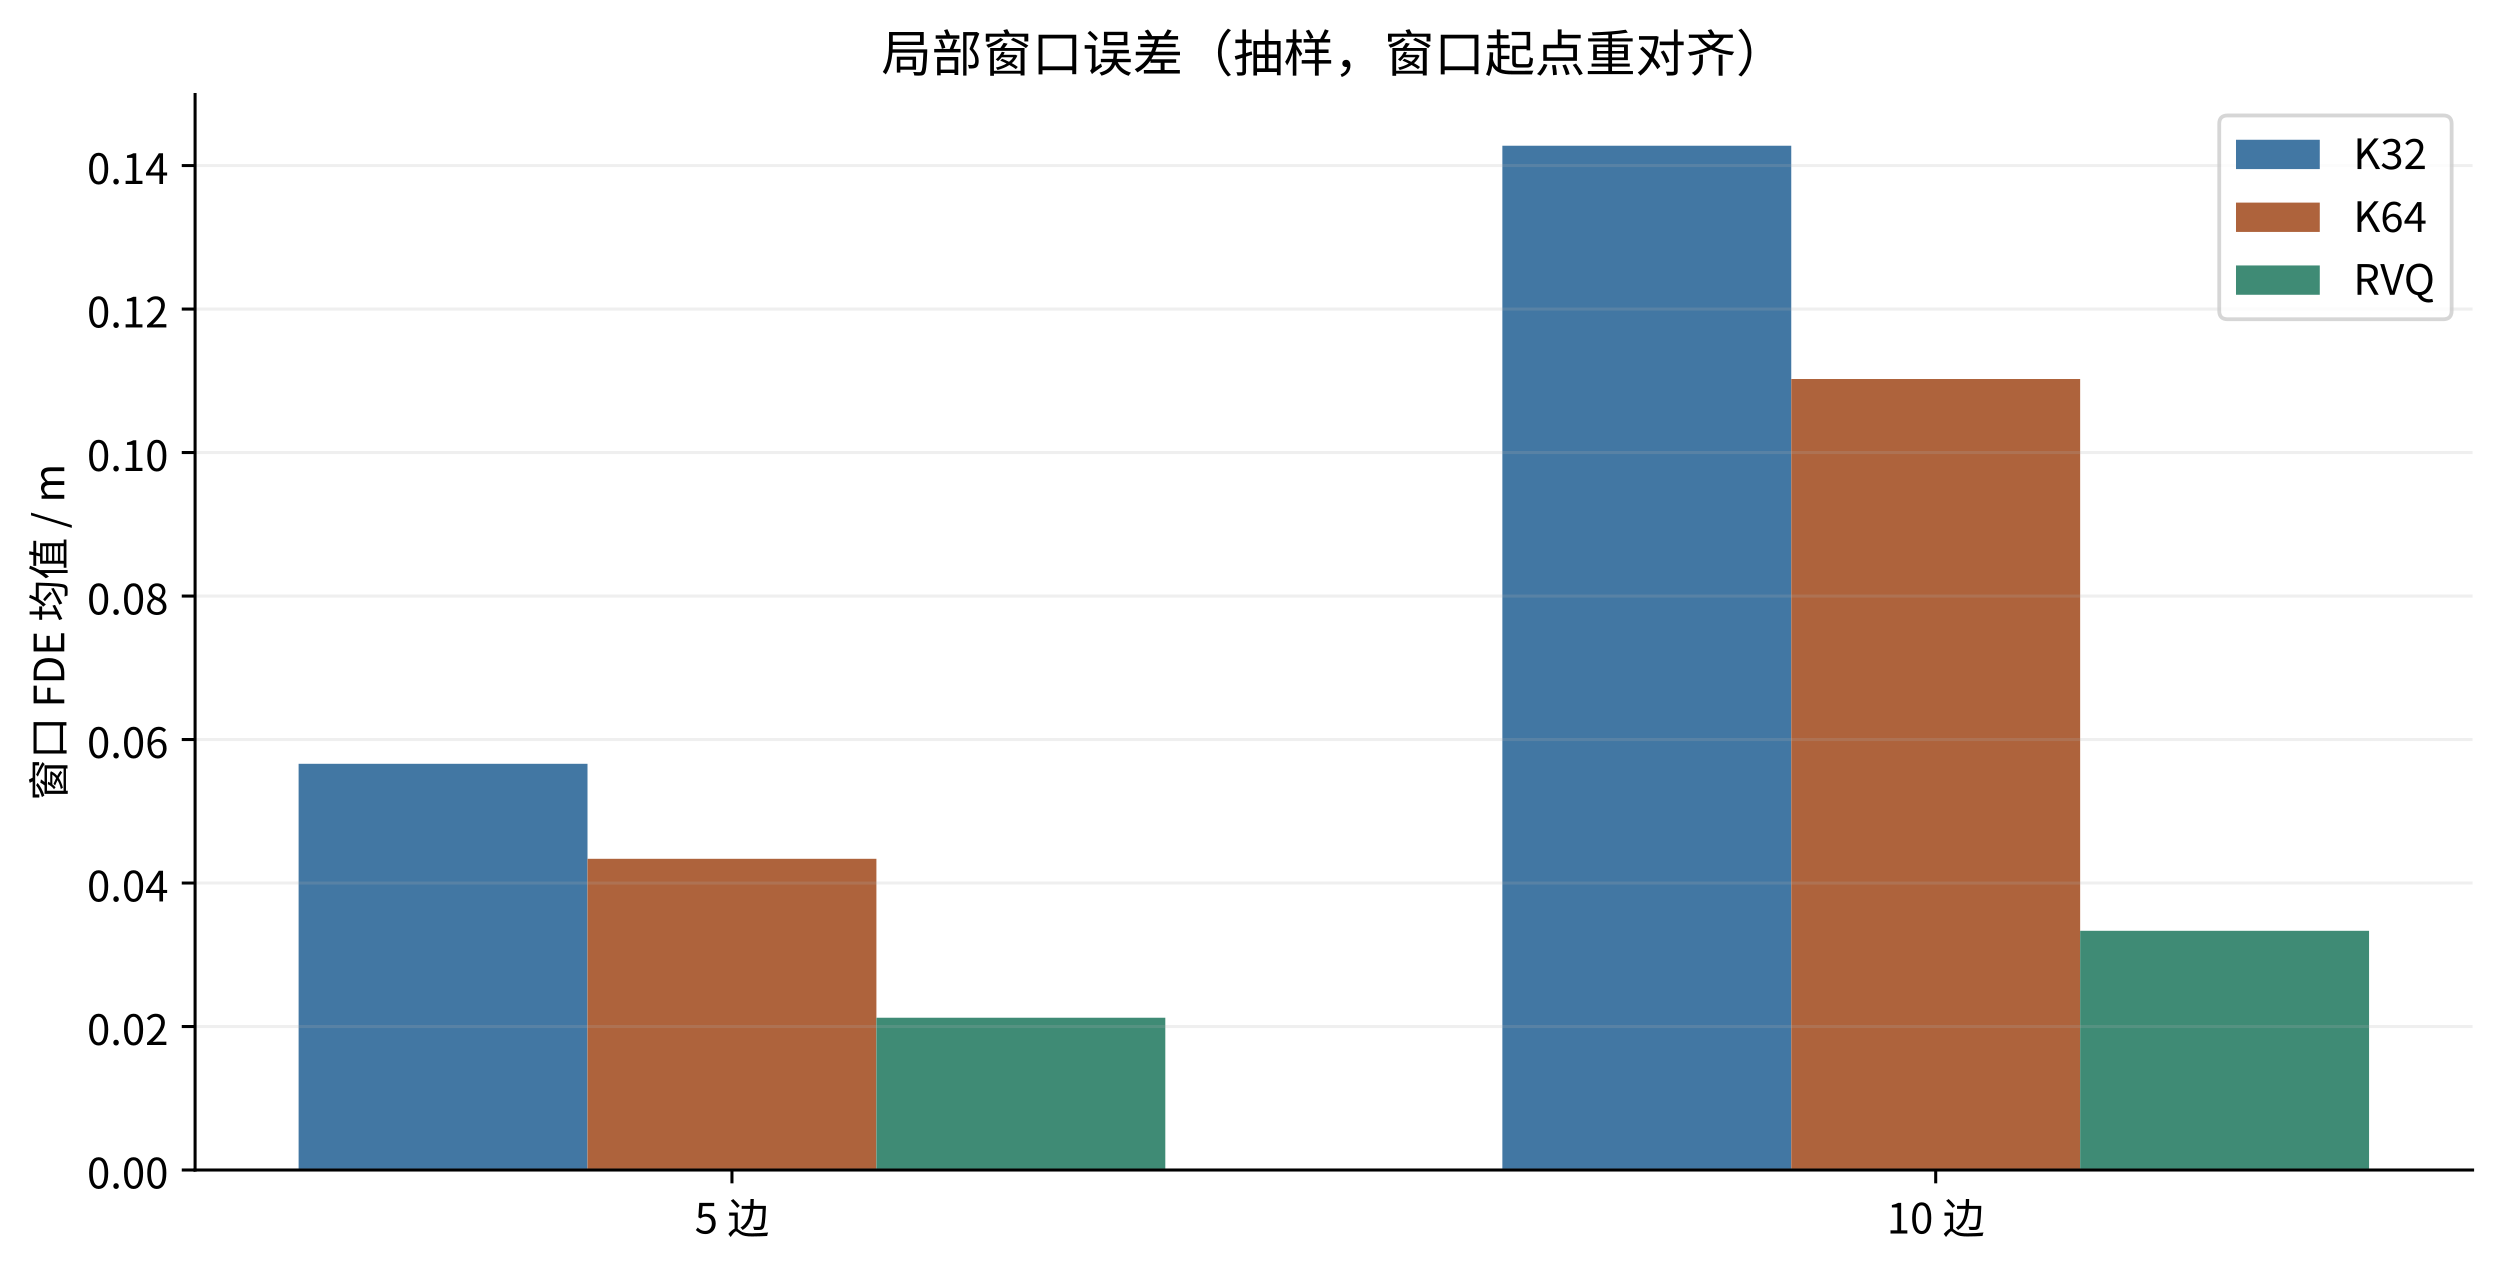
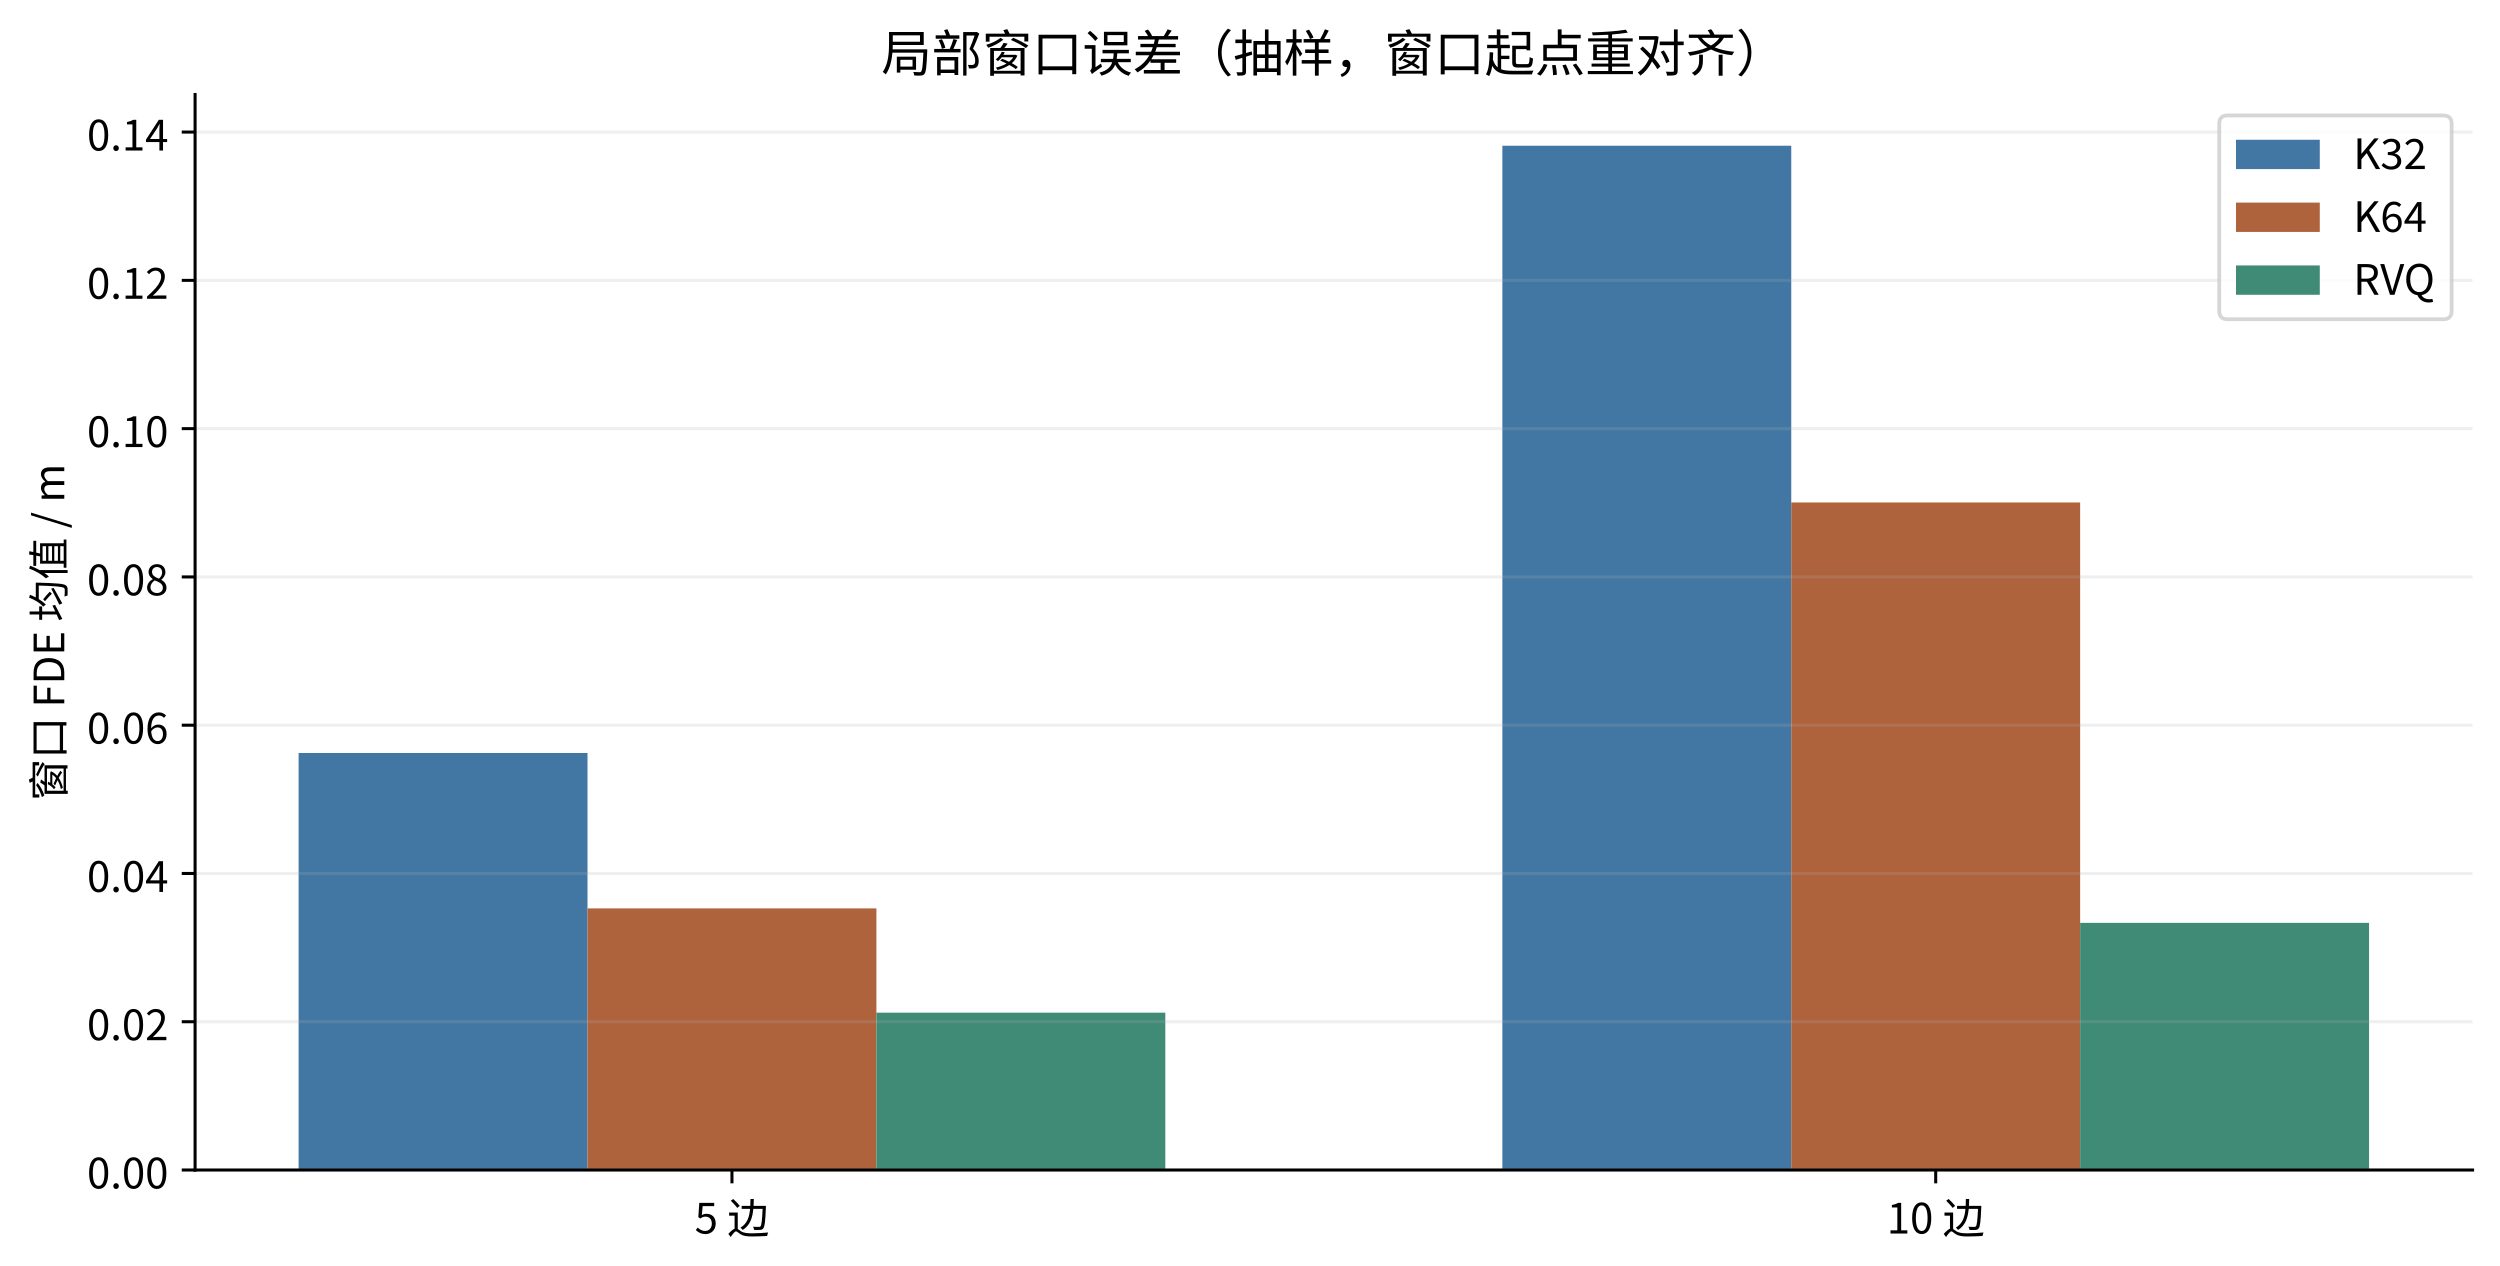
<svg xmlns="http://www.w3.org/2000/svg" xmlns:xlink="http://www.w3.org/1999/xlink" width="656.4pt" height="332.4pt" viewBox="0 0 656.4 332.4" version="1.1">
  <defs>
    <style type="text/css">*{stroke-linejoin: round; stroke-linecap: butt}</style>
  </defs>
  <g id="figure_1">
    <g id="patch_1">
      <path d="M 0 332.4  L 656.4 332.4  L 656.4 0  L 0 0  z " style="fill: #ffffff" />
    </g>
    <g id="axes_1">
      <g id="patch_2">
        <path d="M 51.222 307.2  L 649.2 307.2  L 649.2 24.816  L 51.222 24.816  z " style="fill: #ffffff" />
      </g>
      <g id="patch_3">
-         <path d="M 78.403 307.2  L 154.256 307.2  L 154.256 200.538  L 78.403 200.538  z " clip-path="url(#p4b2e379f9e)" style="fill: #4277a3" />
+         <path d="M 78.403 307.2  L 154.256 307.2  L 154.256 197.712  L 78.403 197.712  z " clip-path="url(#p7e069fb223)" style="fill: #4277a3" />
      </g>
      <g id="patch_4">
-         <path d="M 394.459 307.2  L 470.312 307.2  L 470.312 38.263  L 394.459 38.263  z " clip-path="url(#p4b2e379f9e)" style="fill: #4277a3" />
+         <path d="M 394.459 307.2  L 470.312 307.2  L 470.312 38.263  L 394.459 38.263  z " clip-path="url(#p7e069fb223)" style="fill: #4277a3" />
      </g>
      <g id="patch_5">
-         <path d="M 154.256 307.2  L 230.11 307.2  L 230.11 225.487  L 154.256 225.487  z " clip-path="url(#p4b2e379f9e)" style="fill: #ae633c" />
+         <path d="M 154.256 307.2  L 230.11 307.2  L 230.11 238.507  L 154.256 238.507  z " clip-path="url(#p7e069fb223)" style="fill: #ae633c" />
      </g>
      <g id="patch_6">
-         <path d="M 470.312 307.2  L 546.165 307.2  L 546.165 99.516  L 470.312 99.516  z " clip-path="url(#p4b2e379f9e)" style="fill: #ae633c" />
+         <path d="M 470.312 307.2  L 546.165 307.2  L 546.165 131.933  L 470.312 131.933  z " clip-path="url(#p7e069fb223)" style="fill: #ae633c" />
      </g>
      <g id="patch_7">
-         <path d="M 230.11 307.2  L 305.963 307.2  L 305.963 267.216  L 230.11 267.216  z " clip-path="url(#p4b2e379f9e)" style="fill: #3f8b75" />
+         <path d="M 230.11 307.2  L 305.963 307.2  L 305.963 265.883  L 230.11 265.883  z " clip-path="url(#p7e069fb223)" style="fill: #3f8b75" />
      </g>
      <g id="patch_8">
-         <path d="M 546.165 307.2  L 622.019 307.2  L 622.019 244.395  L 546.165 244.395  z " clip-path="url(#p4b2e379f9e)" style="fill: #3f8b75" />
+         <path d="M 546.165 307.2  L 622.019 307.2  L 622.019 242.301  L 546.165 242.301  z " clip-path="url(#p7e069fb223)" style="fill: #3f8b75" />
      </g>
      <g id="matplotlib.axis_1">
        <g id="xtick_1">
          <g id="line2d_1">
            <defs>
-               <path id="m796c2ad70f" d="M 0 0  L 0 3.5  " style="stroke: #000000; stroke-width: 0.8" />
+               <path id="mcffe8b2d58" d="M 0 0  L 0 3.5  " style="stroke: #000000; stroke-width: 0.8" />
            </defs>
            <g>
-               <use xlink:href="#m796c2ad70f" x="192.183" y="307.2" style="stroke: #000000; stroke-width: 0.8" />
+               <use xlink:href="#mcffe8b2d58" x="192.183" y="307.2" style="stroke: #000000; stroke-width: 0.8" />
            </g>
          </g>
          <g id="text_1">
            <text style="font-size: 11px; font-family: 'Noto Sans CJK SC'; text-anchor: middle" x="192.183" y="323.88" transform="rotate(-0 192.1831 323.8795)">5 边</text>
          </g>
        </g>
        <g id="xtick_2">
          <g id="line2d_2">
            <g>
-               <use xlink:href="#m796c2ad70f" x="508.239" y="307.2" style="stroke: #000000; stroke-width: 0.8" />
+               <use xlink:href="#mcffe8b2d58" x="508.239" y="307.2" style="stroke: #000000; stroke-width: 0.8" />
            </g>
          </g>
          <g id="text_2">
            <text style="font-size: 11px; font-family: 'Noto Sans CJK SC'; text-anchor: middle" x="508.239" y="323.88" transform="rotate(-0 508.2387 323.8795)">10 边</text>
          </g>
        </g>
      </g>
      <g id="matplotlib.axis_2">
        <g id="ytick_1">
          <g id="line2d_3">
-             <path d="M 51.222 307.2  L 649.2 307.2  " clip-path="url(#p4b2e379f9e)" style="fill: none; stroke: #b0b0b0; stroke-opacity: 0.2; stroke-width: 0.8; stroke-linecap: square" />
+             <path d="M 51.222 307.2  L 649.2 307.2  " clip-path="url(#p7e069fb223)" style="fill: none; stroke: #b0b0b0; stroke-opacity: 0.2; stroke-width: 0.8; stroke-linecap: square" />
          </g>
          <g id="line2d_4">
            <defs>
-               <path id="m0a11bdfb7a" d="M 0 0  L -3.5 0  " style="stroke: #000000; stroke-width: 0.8" />
+               <path id="me2d1dfe142" d="M 0 0  L -3.5 0  " style="stroke: #000000; stroke-width: 0.8" />
            </defs>
            <g>
-               <use xlink:href="#m0a11bdfb7a" x="51.222" y="307.2" style="stroke: #000000; stroke-width: 0.8" />
+               <use xlink:href="#me2d1dfe142" x="51.222" y="307.2" style="stroke: #000000; stroke-width: 0.8" />
            </g>
          </g>
          <g id="text_3">
            <text style="font-size: 11px; font-family: 'Noto Sans CJK SC'; text-anchor: end" x="44.222" y="312.04" transform="rotate(-0 44.22234 312.0395)">0.00</text>
          </g>
        </g>
        <g id="ytick_2">
          <g id="line2d_5">
-             <path d="M 51.222 269.524  L 649.2 269.524  " clip-path="url(#p4b2e379f9e)" style="fill: none; stroke: #b0b0b0; stroke-opacity: 0.2; stroke-width: 0.8; stroke-linecap: square" />
+             <path d="M 51.222 268.268  L 649.2 268.268  " clip-path="url(#p7e069fb223)" style="fill: none; stroke: #b0b0b0; stroke-opacity: 0.2; stroke-width: 0.8; stroke-linecap: square" />
          </g>
          <g id="line2d_6">
            <g>
-               <use xlink:href="#m0a11bdfb7a" x="51.222" y="269.524" style="stroke: #000000; stroke-width: 0.8" />
+               <use xlink:href="#me2d1dfe142" x="51.222" y="268.268" style="stroke: #000000; stroke-width: 0.8" />
            </g>
          </g>
          <g id="text_4">
-             <text style="font-size: 11px; font-family: 'Noto Sans CJK SC'; text-anchor: end" x="44.222" y="274.364" transform="rotate(-0 44.22234 274.3643)">0.02</text>
+             <text style="font-size: 11px; font-family: 'Noto Sans CJK SC'; text-anchor: end" x="44.222" y="273.108" transform="rotate(-0 44.22234 273.1083)">0.02</text>
          </g>
        </g>
        <g id="ytick_3">
          <g id="line2d_7">
-             <path d="M 51.222 231.849  L 649.2 231.849  " clip-path="url(#p4b2e379f9e)" style="fill: none; stroke: #b0b0b0; stroke-opacity: 0.2; stroke-width: 0.8; stroke-linecap: square" />
+             <path d="M 51.222 229.337  L 649.2 229.337  " clip-path="url(#p7e069fb223)" style="fill: none; stroke: #b0b0b0; stroke-opacity: 0.2; stroke-width: 0.8; stroke-linecap: square" />
          </g>
          <g id="line2d_8">
            <g>
-               <use xlink:href="#m0a11bdfb7a" x="51.222" y="231.849" style="stroke: #000000; stroke-width: 0.8" />
+               <use xlink:href="#me2d1dfe142" x="51.222" y="229.337" style="stroke: #000000; stroke-width: 0.8" />
            </g>
          </g>
          <g id="text_5">
-             <text style="font-size: 11px; font-family: 'Noto Sans CJK SC'; text-anchor: end" x="44.222" y="236.689" transform="rotate(-0 44.22234 236.6891)">0.04</text>
+             <text style="font-size: 11px; font-family: 'Noto Sans CJK SC'; text-anchor: end" x="44.222" y="234.177" transform="rotate(-0 44.22234 234.1771)">0.04</text>
          </g>
        </g>
        <g id="ytick_4">
          <g id="line2d_9">
-             <path d="M 51.222 194.174  L 649.2 194.174  " clip-path="url(#p4b2e379f9e)" style="fill: none; stroke: #b0b0b0; stroke-opacity: 0.2; stroke-width: 0.8; stroke-linecap: square" />
+             <path d="M 51.222 190.406  L 649.2 190.406  " clip-path="url(#p7e069fb223)" style="fill: none; stroke: #b0b0b0; stroke-opacity: 0.2; stroke-width: 0.8; stroke-linecap: square" />
          </g>
          <g id="line2d_10">
            <g>
-               <use xlink:href="#m0a11bdfb7a" x="51.222" y="194.174" style="stroke: #000000; stroke-width: 0.8" />
+               <use xlink:href="#me2d1dfe142" x="51.222" y="190.406" style="stroke: #000000; stroke-width: 0.8" />
            </g>
          </g>
          <g id="text_6">
-             <text style="font-size: 11px; font-family: 'Noto Sans CJK SC'; text-anchor: end" x="44.222" y="199.014" transform="rotate(-0 44.22234 199.0138)">0.06</text>
+             <text style="font-size: 11px; font-family: 'Noto Sans CJK SC'; text-anchor: end" x="44.222" y="195.246" transform="rotate(-0 44.22234 195.2459)">0.06</text>
          </g>
        </g>
        <g id="ytick_5">
          <g id="line2d_11">
-             <path d="M 51.222 156.499  L 649.2 156.499  " clip-path="url(#p4b2e379f9e)" style="fill: none; stroke: #b0b0b0; stroke-opacity: 0.2; stroke-width: 0.8; stroke-linecap: square" />
+             <path d="M 51.222 151.475  L 649.2 151.475  " clip-path="url(#p7e069fb223)" style="fill: none; stroke: #b0b0b0; stroke-opacity: 0.2; stroke-width: 0.8; stroke-linecap: square" />
          </g>
          <g id="line2d_12">
            <g>
-               <use xlink:href="#m0a11bdfb7a" x="51.222" y="156.499" style="stroke: #000000; stroke-width: 0.8" />
+               <use xlink:href="#me2d1dfe142" x="51.222" y="151.475" style="stroke: #000000; stroke-width: 0.8" />
            </g>
          </g>
          <g id="text_7">
-             <text style="font-size: 11px; font-family: 'Noto Sans CJK SC'; text-anchor: end" x="44.222" y="161.339" transform="rotate(-0 44.22234 161.3386)">0.08</text>
+             <text style="font-size: 11px; font-family: 'Noto Sans CJK SC'; text-anchor: end" x="44.222" y="156.315" transform="rotate(-0 44.22234 156.3146)">0.08</text>
          </g>
        </g>
        <g id="ytick_6">
          <g id="line2d_13">
-             <path d="M 51.222 118.823  L 649.2 118.823  " clip-path="url(#p4b2e379f9e)" style="fill: none; stroke: #b0b0b0; stroke-opacity: 0.2; stroke-width: 0.8; stroke-linecap: square" />
+             <path d="M 51.222 112.543  L 649.2 112.543  " clip-path="url(#p7e069fb223)" style="fill: none; stroke: #b0b0b0; stroke-opacity: 0.2; stroke-width: 0.8; stroke-linecap: square" />
          </g>
          <g id="line2d_14">
            <g>
-               <use xlink:href="#m0a11bdfb7a" x="51.222" y="118.823" style="stroke: #000000; stroke-width: 0.8" />
+               <use xlink:href="#me2d1dfe142" x="51.222" y="112.543" style="stroke: #000000; stroke-width: 0.8" />
            </g>
          </g>
          <g id="text_8">
-             <text style="font-size: 11px; font-family: 'Noto Sans CJK SC'; text-anchor: end" x="44.222" y="123.663" transform="rotate(-0 44.22234 123.6634)">0.10</text>
+             <text style="font-size: 11px; font-family: 'Noto Sans CJK SC'; text-anchor: end" x="44.222" y="117.383" transform="rotate(-0 44.22234 117.3834)">0.10</text>
          </g>
        </g>
        <g id="ytick_7">
          <g id="line2d_15">
-             <path d="M 51.222 81.148  L 649.2 81.148  " clip-path="url(#p4b2e379f9e)" style="fill: none; stroke: #b0b0b0; stroke-opacity: 0.2; stroke-width: 0.8; stroke-linecap: square" />
+             <path d="M 51.222 73.612  L 649.2 73.612  " clip-path="url(#p7e069fb223)" style="fill: none; stroke: #b0b0b0; stroke-opacity: 0.2; stroke-width: 0.8; stroke-linecap: square" />
          </g>
          <g id="line2d_16">
            <g>
-               <use xlink:href="#m0a11bdfb7a" x="51.222" y="81.148" style="stroke: #000000; stroke-width: 0.8" />
+               <use xlink:href="#me2d1dfe142" x="51.222" y="73.612" style="stroke: #000000; stroke-width: 0.8" />
            </g>
          </g>
          <g id="text_9">
-             <text style="font-size: 11px; font-family: 'Noto Sans CJK SC'; text-anchor: end" x="44.222" y="85.988" transform="rotate(-0 44.22234 85.98813)">0.12</text>
+             <text style="font-size: 11px; font-family: 'Noto Sans CJK SC'; text-anchor: end" x="44.222" y="78.452" transform="rotate(-0 44.22234 78.45219)">0.12</text>
          </g>
        </g>
        <g id="ytick_8">
          <g id="line2d_17">
-             <path d="M 51.222 43.473  L 649.2 43.473  " clip-path="url(#p4b2e379f9e)" style="fill: none; stroke: #b0b0b0; stroke-opacity: 0.2; stroke-width: 0.8; stroke-linecap: square" />
+             <path d="M 51.222 34.681  L 649.2 34.681  " clip-path="url(#p7e069fb223)" style="fill: none; stroke: #b0b0b0; stroke-opacity: 0.2; stroke-width: 0.8; stroke-linecap: square" />
          </g>
          <g id="line2d_18">
            <g>
-               <use xlink:href="#m0a11bdfb7a" x="51.222" y="43.473" style="stroke: #000000; stroke-width: 0.8" />
+               <use xlink:href="#me2d1dfe142" x="51.222" y="34.681" style="stroke: #000000; stroke-width: 0.8" />
            </g>
          </g>
          <g id="text_10">
-             <text style="font-size: 11px; font-family: 'Noto Sans CJK SC'; text-anchor: end" x="44.222" y="48.313" transform="rotate(-0 44.22234 48.3129)">0.14</text>
+             <text style="font-size: 11px; font-family: 'Noto Sans CJK SC'; text-anchor: end" x="44.222" y="39.521" transform="rotate(-0 44.22234 39.52096)">0.14</text>
          </g>
        </g>
        <g id="text_11">
          <text style="font-size: 11px; font-family: 'Noto Sans CJK SC'; text-anchor: middle" x="16.88" y="166.008" transform="rotate(-90 16.88 166.0078)">窗口 FDE 均值 / m</text>
        </g>
      </g>
      <g id="patch_9">
        <path d="M 51.222 307.2  L 51.222 24.816  " style="fill: none; stroke: #000000; stroke-width: 0.8; stroke-linejoin: miter; stroke-linecap: square" />
      </g>
      <g id="patch_10">
        <path d="M 51.222 307.2  L 649.2 307.2  " style="fill: none; stroke: #000000; stroke-width: 0.8; stroke-linejoin: miter; stroke-linecap: square" />
      </g>
      <g id="text_12">
        <text style="font-size: 13.2px; font-family: 'Noto Sans CJK SC'; text-anchor: middle" x="350.211" y="18.816" transform="rotate(-0 350.2109 18.816)">局部窗口误差（抽样，窗口起点重对齐）</text>
      </g>
      <g id="legend_1">
        <g id="patch_11">
          <path d="M 584.882 83.821  L 641.5 83.821  Q 643.7 83.821 643.7 81.621  L 643.7 32.516  Q 643.7 30.316 641.5 30.316  L 584.882 30.316  Q 582.682 30.316 582.682 32.516  L 582.682 81.621  Q 582.682 83.821 584.882 83.821  z " style="fill: #ffffff; opacity: 0.8; stroke: #cccccc; stroke-linejoin: miter" />
        </g>
        <g id="patch_12">
          <path d="M 587.082 44.396  L 609.082 44.396  L 609.082 36.696  L 587.082 36.696  z " style="fill: #4277a3" />
        </g>
        <g id="text_13">
          <text style="font-size: 11px; font-family: 'Noto Sans CJK SC'; text-anchor: start" x="617.882" y="44.396" transform="rotate(-0 617.8822 44.396)">K32</text>
        </g>
        <g id="patch_13">
          <path d="M 587.082 60.896  L 609.082 60.896  L 609.082 53.196  L 587.082 53.196  z " style="fill: #ae633c" />
        </g>
        <g id="text_14">
          <text style="font-size: 11px; font-family: 'Noto Sans CJK SC'; text-anchor: start" x="617.882" y="60.896" transform="rotate(-0 617.8822 60.896)">K64</text>
        </g>
        <g id="patch_14">
          <path d="M 587.082 77.396  L 609.082 77.396  L 609.082 69.696  L 587.082 69.696  z " style="fill: #3f8b75" />
        </g>
        <g id="text_15">
          <text style="font-size: 11px; font-family: 'Noto Sans CJK SC'; text-anchor: start" x="617.882" y="77.396" transform="rotate(-0 617.8822 77.396)">RVQ</text>
        </g>
      </g>
    </g>
  </g>
  <defs>
-     <clipPath id="p4b2e379f9e">
+     <clipPath id="p7e069fb223">
      <rect x="51.222" y="24.816" width="597.977" height="282.384" />
    </clipPath>
  </defs>
</svg>
